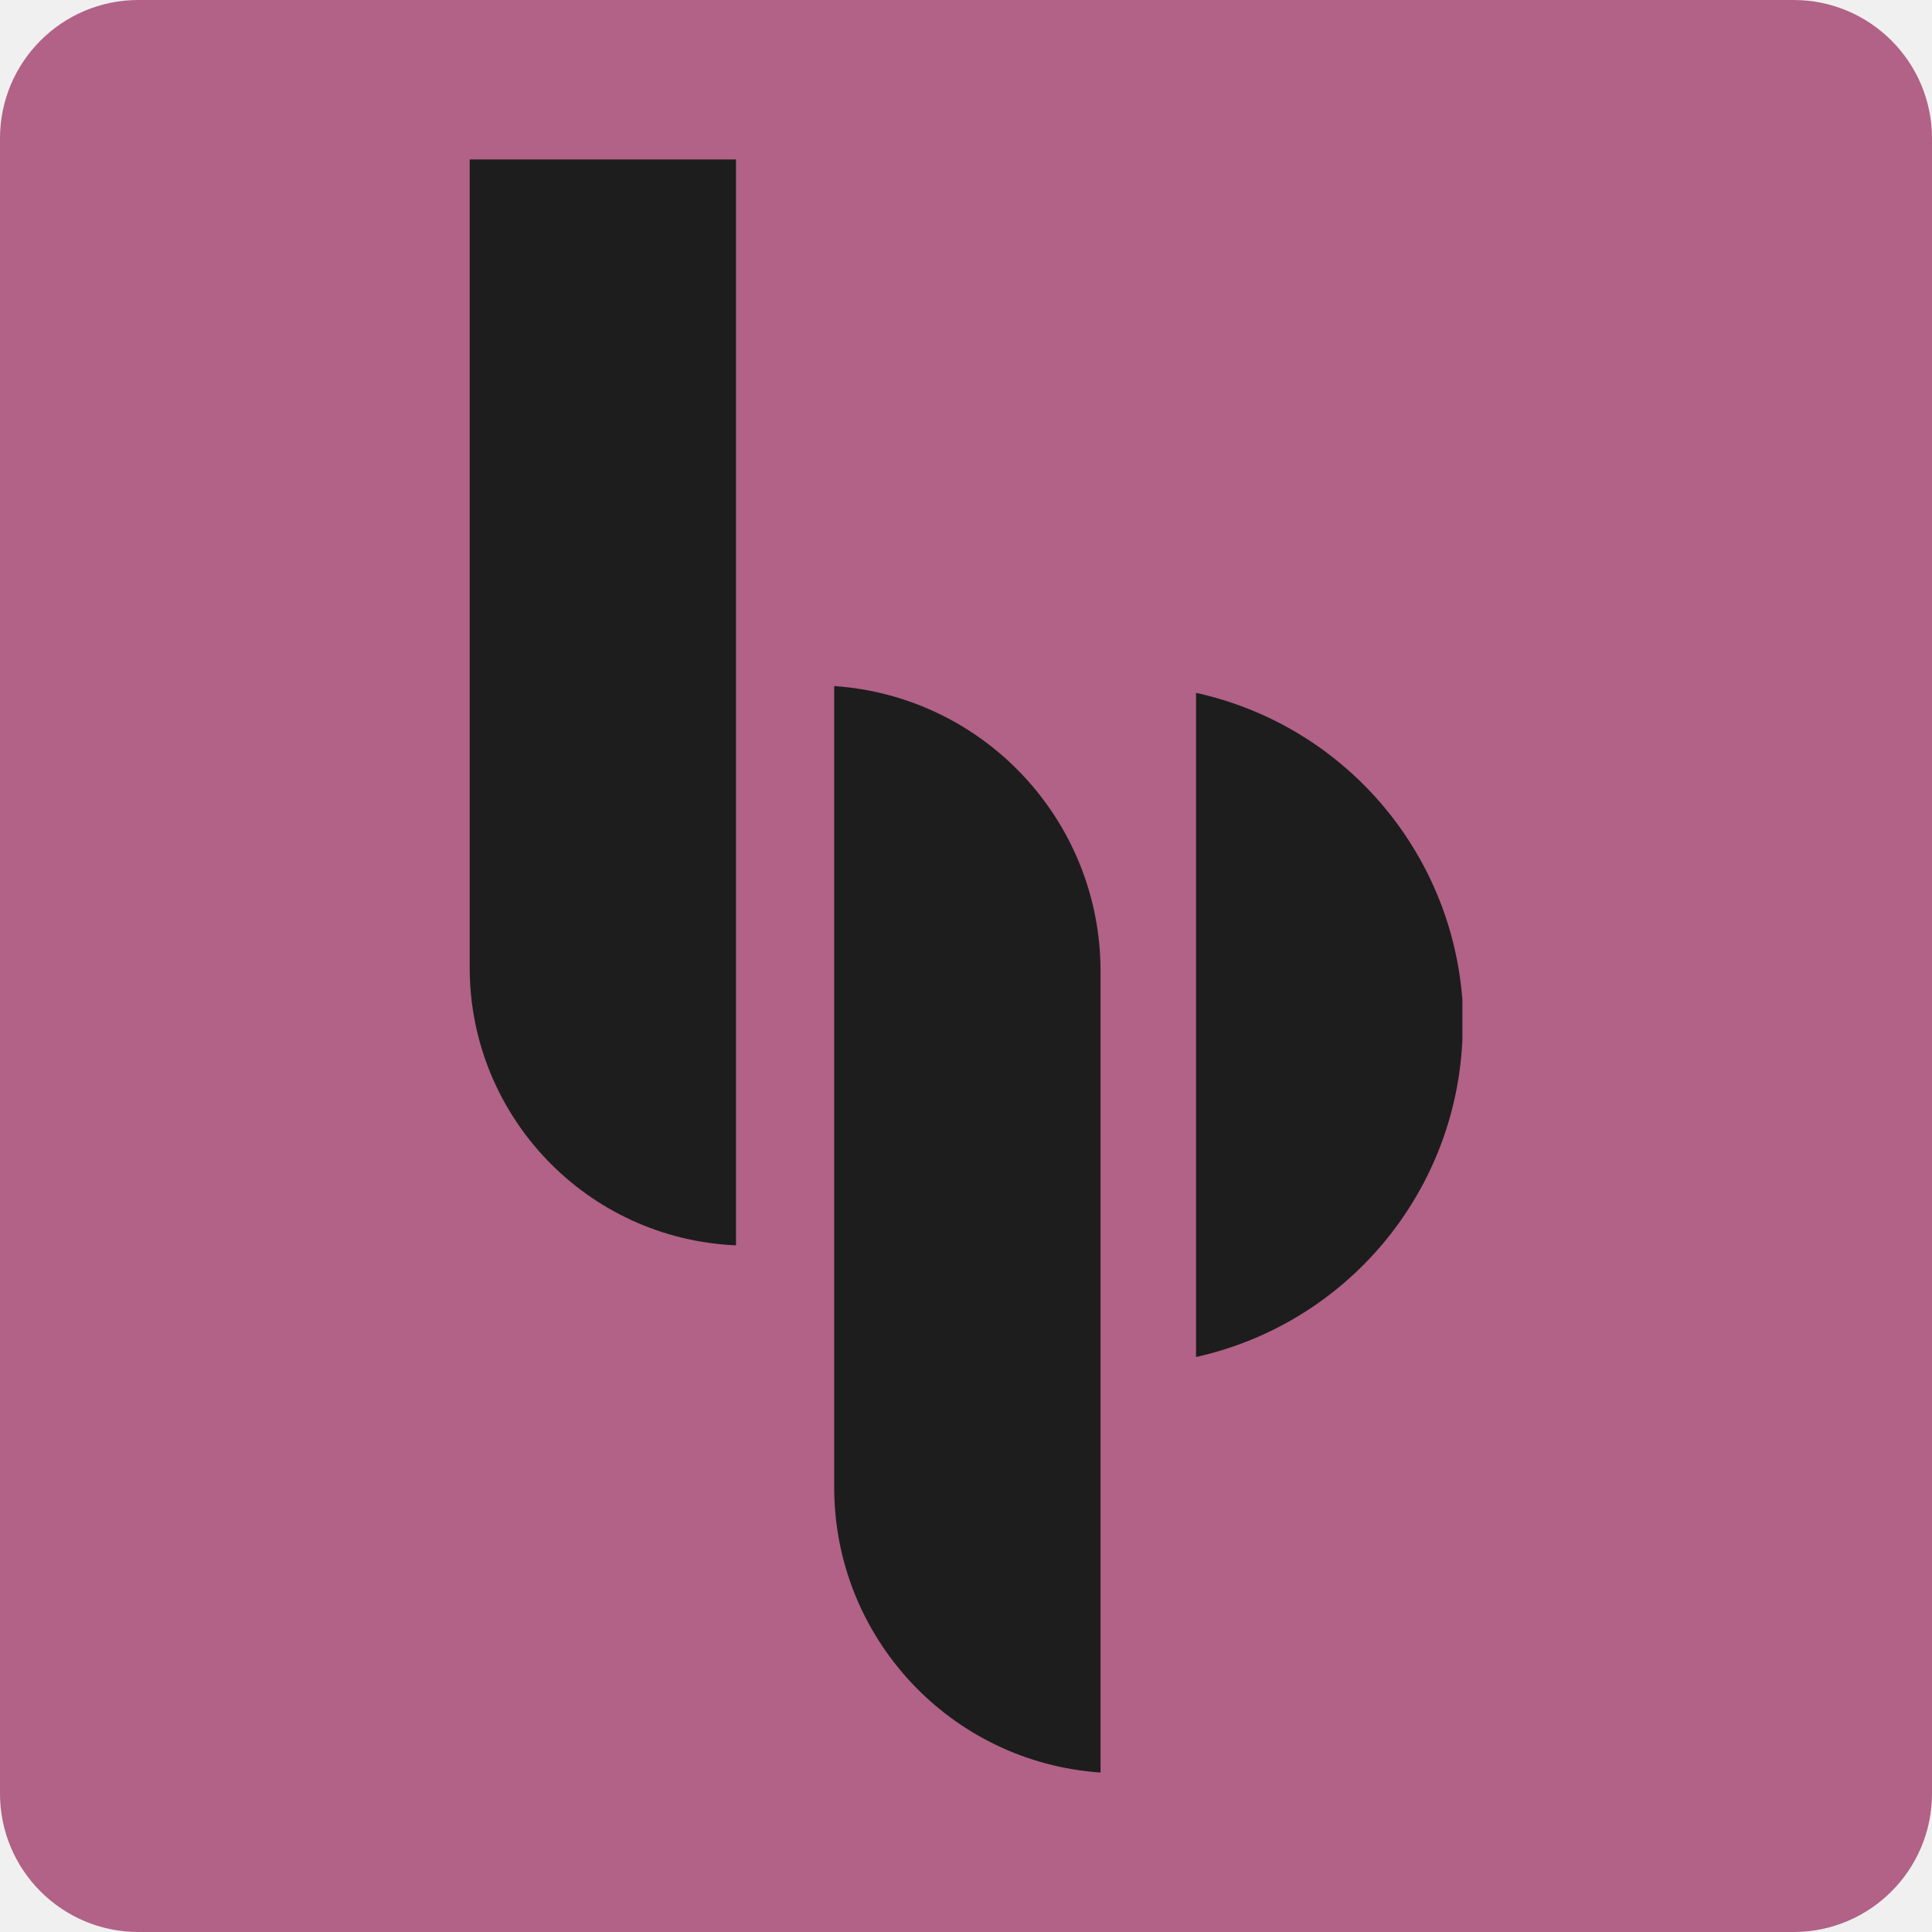
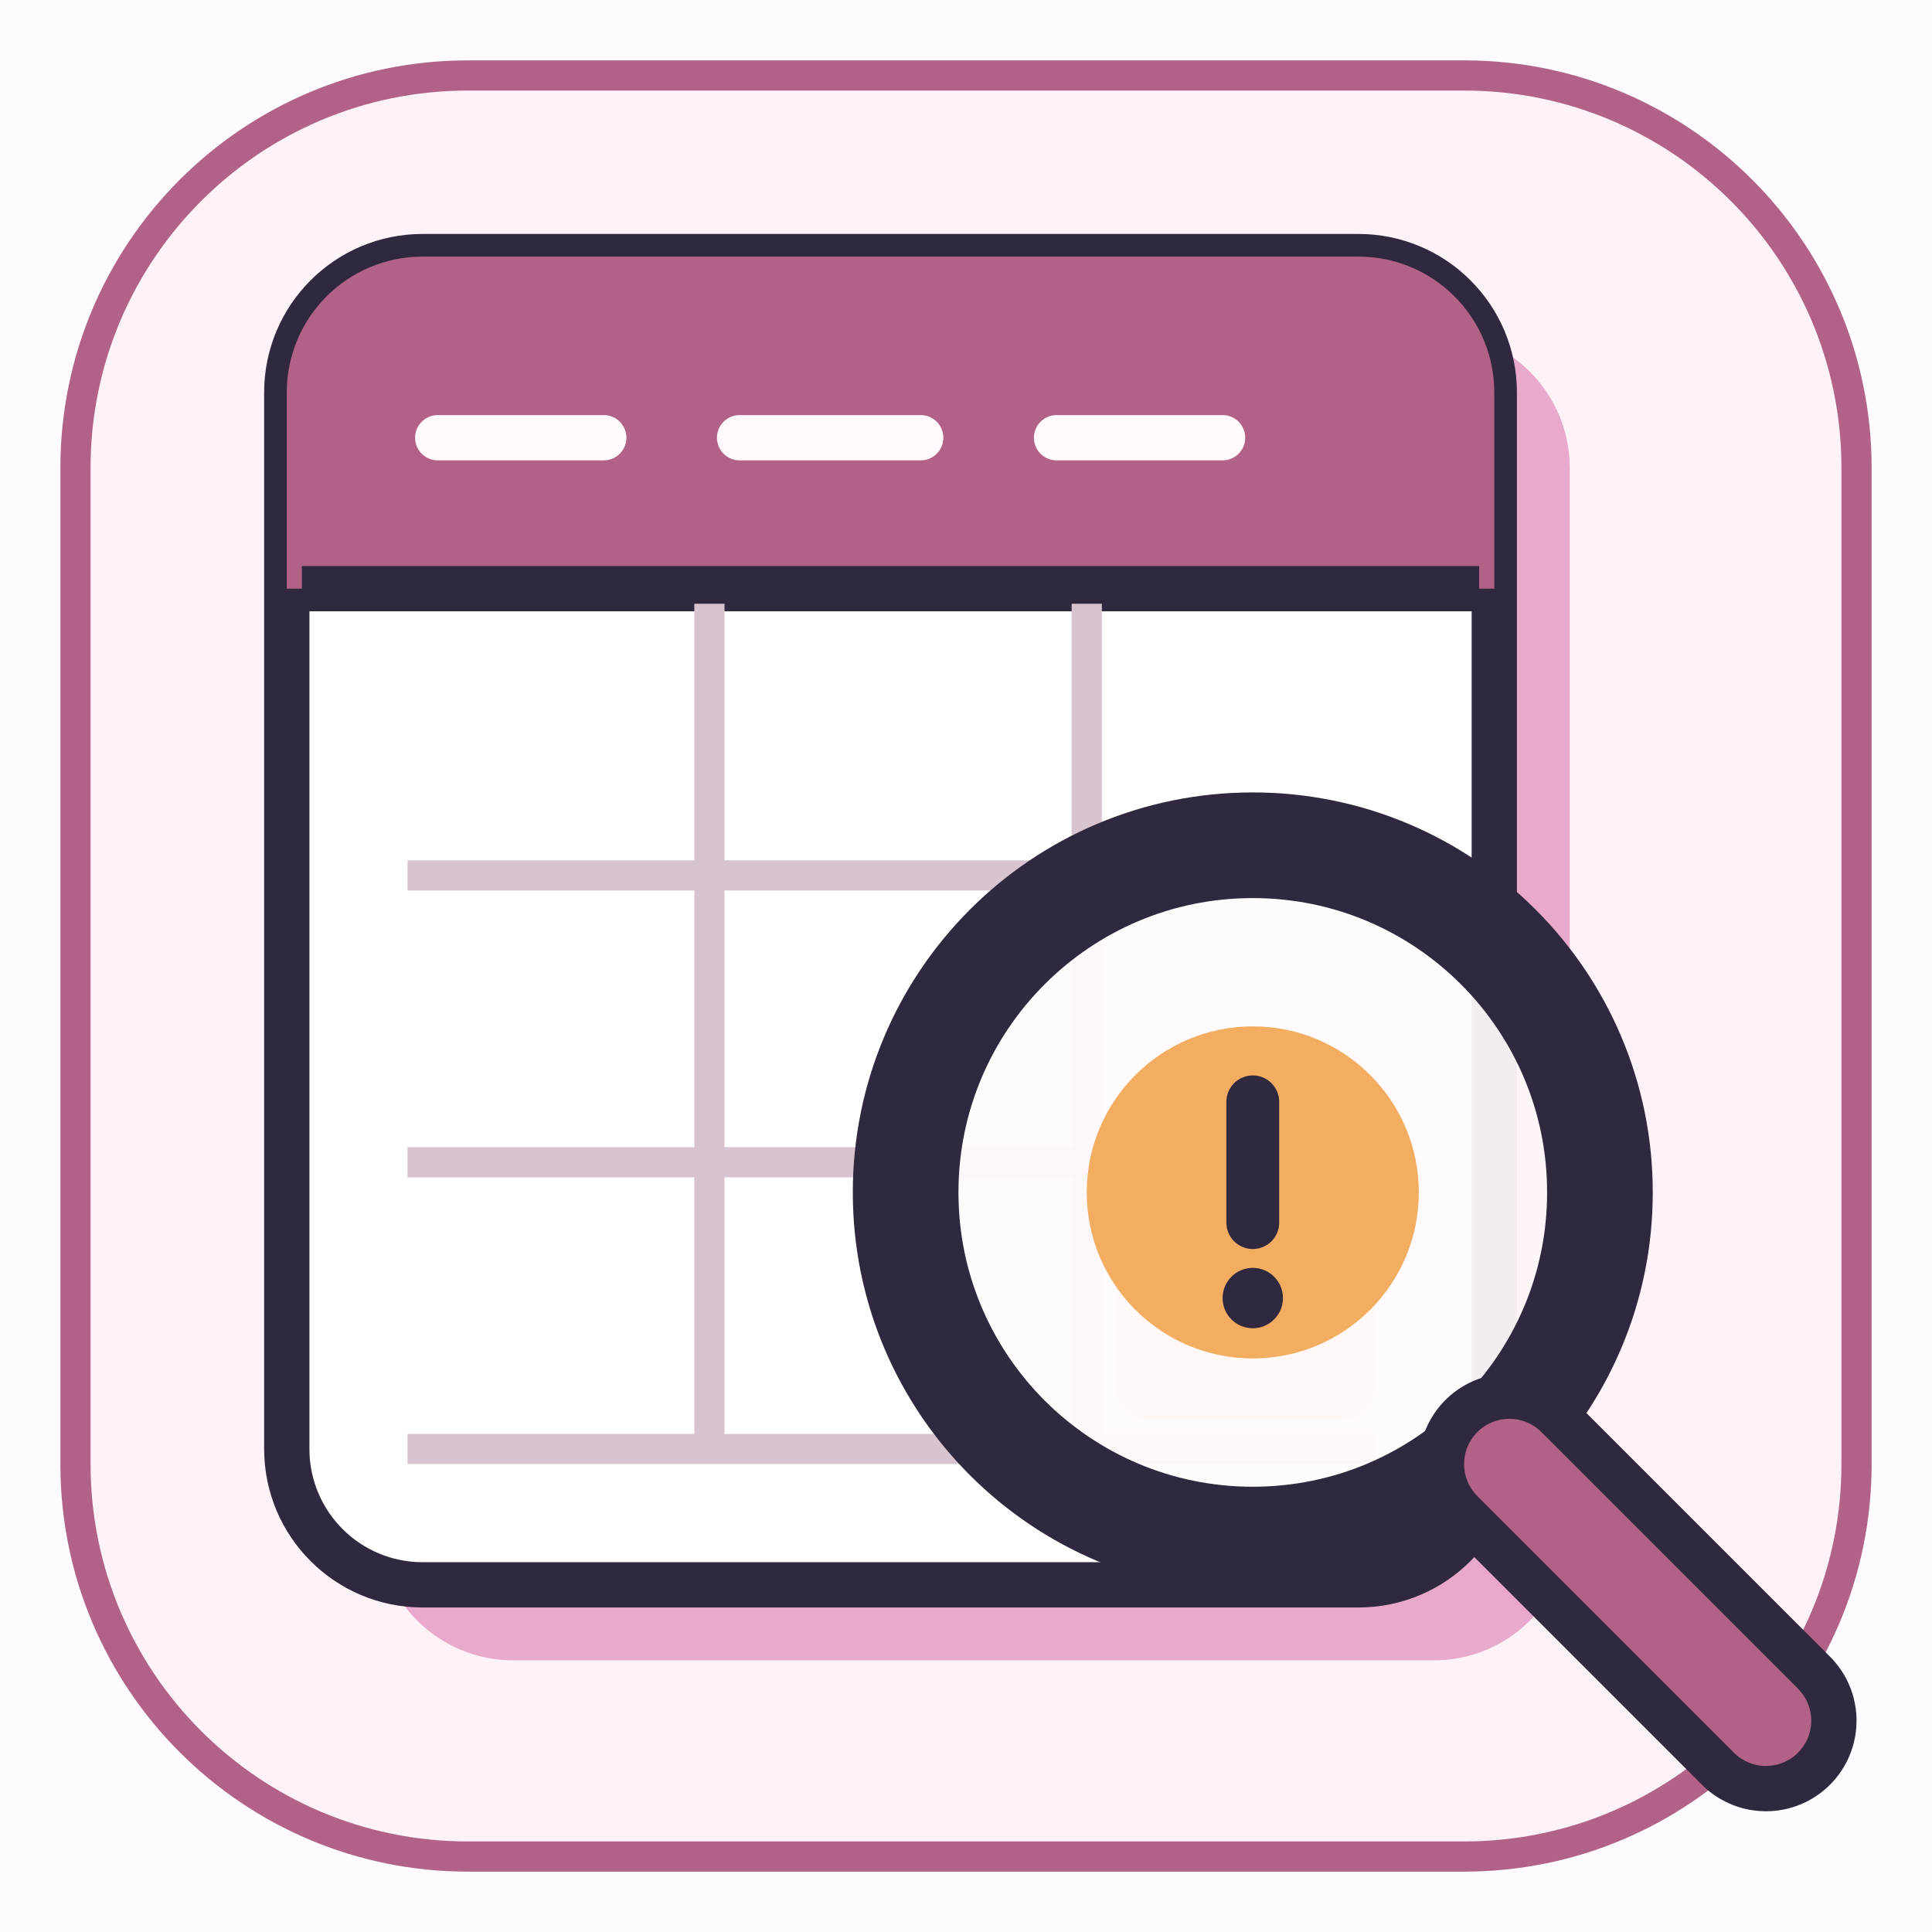
- <svg xmlns="http://www.w3.org/2000/svg" width="92.604mm" height="92.604mm" viewBox="0 0 92.604 92.604" version="1.1" id="svg1">
-   <defs id="defs1" />
-   <g id="layer1" transform="translate(278.8618,-150.9052)">
-     <g id="g29" transform="translate(0,18.74102)">
-       <rect style="fill:#b16286;fill-opacity:1;stroke-width:0.503;stroke-linecap:round" id="rect17" width="92.604" height="92.604" x="-278.862" y="132.164" ry="6.635" />
-       <g id="g20" transform="matrix(2.430745,0,0,2.430745,-268.7923,-145.8125)" style="fill:#1d1d1d;fill-opacity:1">
-         <path id="path18" style="fill:#1d1d1d;fill-opacity:1;stroke-width:0.479;stroke-linecap:round" d="m 12.307,127.887 v 11.224 4.579 a 5.636,5.636 0 0 0 5.252,5.621 V 138.087 133.508 A 5.636,5.636 0 0 0 12.307,127.887 Z" />
-         <path id="path19" style="fill:#1d1d1d;fill-opacity:1;stroke-width:0.477;stroke-linecap:round" d="m 5.119,117.503 v 15.95 a 5.483,5.483 0 0 0 5.252,5.462 v -10.925 -10.487 z m 4.482,10.579 a 5.483,5.483 0 0 0 -0.235,0.056 5.483,5.483 0 0 1 0.235,-0.056 z m -0.753,0.2 a 5.483,5.483 0 0 0 -0.263,0.099 5.483,5.483 0 0 1 0.263,-0.099 z m -0.725,0.307 a 5.483,5.483 0 0 0 -0.248,0.131 5.483,5.483 0 0 1 0.248,-0.131 z m -0.695,0.422 a 5.483,5.483 0 0 0 -0.204,0.144 5.483,5.483 0 0 1 0.204,-0.144 z m -1.27,1.253 a 5.483,5.483 0 0 0 -0.139,0.214 5.483,5.483 0 0 1 0.139,-0.214 z m -0.407,0.665 a 5.483,5.483 0 0 0 -0.126,0.262 5.483,5.483 0 0 1 0.126,-0.262 z m -0.31,0.719 a 5.483,5.483 0 0 0 -0.093,0.279 5.483,5.483 0 0 1 0.093,-0.279 z m -0.214,0.795 a 5.483,5.483 0 0 0 -0.047,0.238 5.483,5.483 0 0 1 0.047,-0.238 z" />
-         <path d="m 19.442,128.021 v 13.096 a 6.715,6.715 0 0 0 5.252,-6.251 v -0.793 a 6.715,6.715 0 0 0 -5.252,-6.052 z" style="fill:#1d1d1d;fill-opacity:1;stroke-width:0.578;stroke-linecap:round" id="path20" />
-       </g>
-     </g>
-   </g>
+ <svg xmlns="http://www.w3.org/2000/svg" viewBox="0 0 128 128" role="img" aria-labelledby="title">
+   <rect width="128" height="128" fill="#fdfbff" />
+   <rect x="5" y="5" width="118" height="118" rx="26" fill="#fdf2f8" stroke="#b16286" stroke-width="2" />
+   <rect x="25" y="22" width="79" height="88" rx="9" fill="#e8a9cd" />
+   <rect x="19" y="17" width="80" height="88" rx="9" fill="#ffffff" stroke="#30283e" stroke-width="3" />
+   <path d="M28 17h62a9 9 0 0 1 9 9v13H19V26a9 9 0 0 1 9-9z" fill="#b16286" />
+   <path d="M20 39h78" stroke="#30283e" stroke-width="3" />
+   <path d="M29 29h11m9 0h12m9 0h11" stroke="#fff8fc" stroke-width="3" stroke-linecap="round" />
+   <path d="M47 40v56m25-56v56M27 58h64M27 77h64M27 96h64" fill="none" stroke="#d7c4d0" stroke-width="2" />
+   <rect x="74" y="79" width="17" height="15" rx="2" fill="#f9d7a5" />
+   <circle cx="83" cy="79" r="23" fill="#fffafc" fill-opacity="0.94" stroke="#30283e" stroke-width="7" />
+   <path d="m100 97 17 17" stroke="#30283e" stroke-width="12" stroke-linecap="round" />
+   <path d="m100 97 17 17" stroke="#b16286" stroke-width="6" stroke-linecap="round" />
+   <circle cx="83" cy="79" r="11" fill="#f3ad61" />
+   <path d="M83 73v8" stroke="#30283e" stroke-width="3.5" stroke-linecap="round" />
+   <circle cx="83" cy="86" r="2" fill="#30283e" />
</svg>
